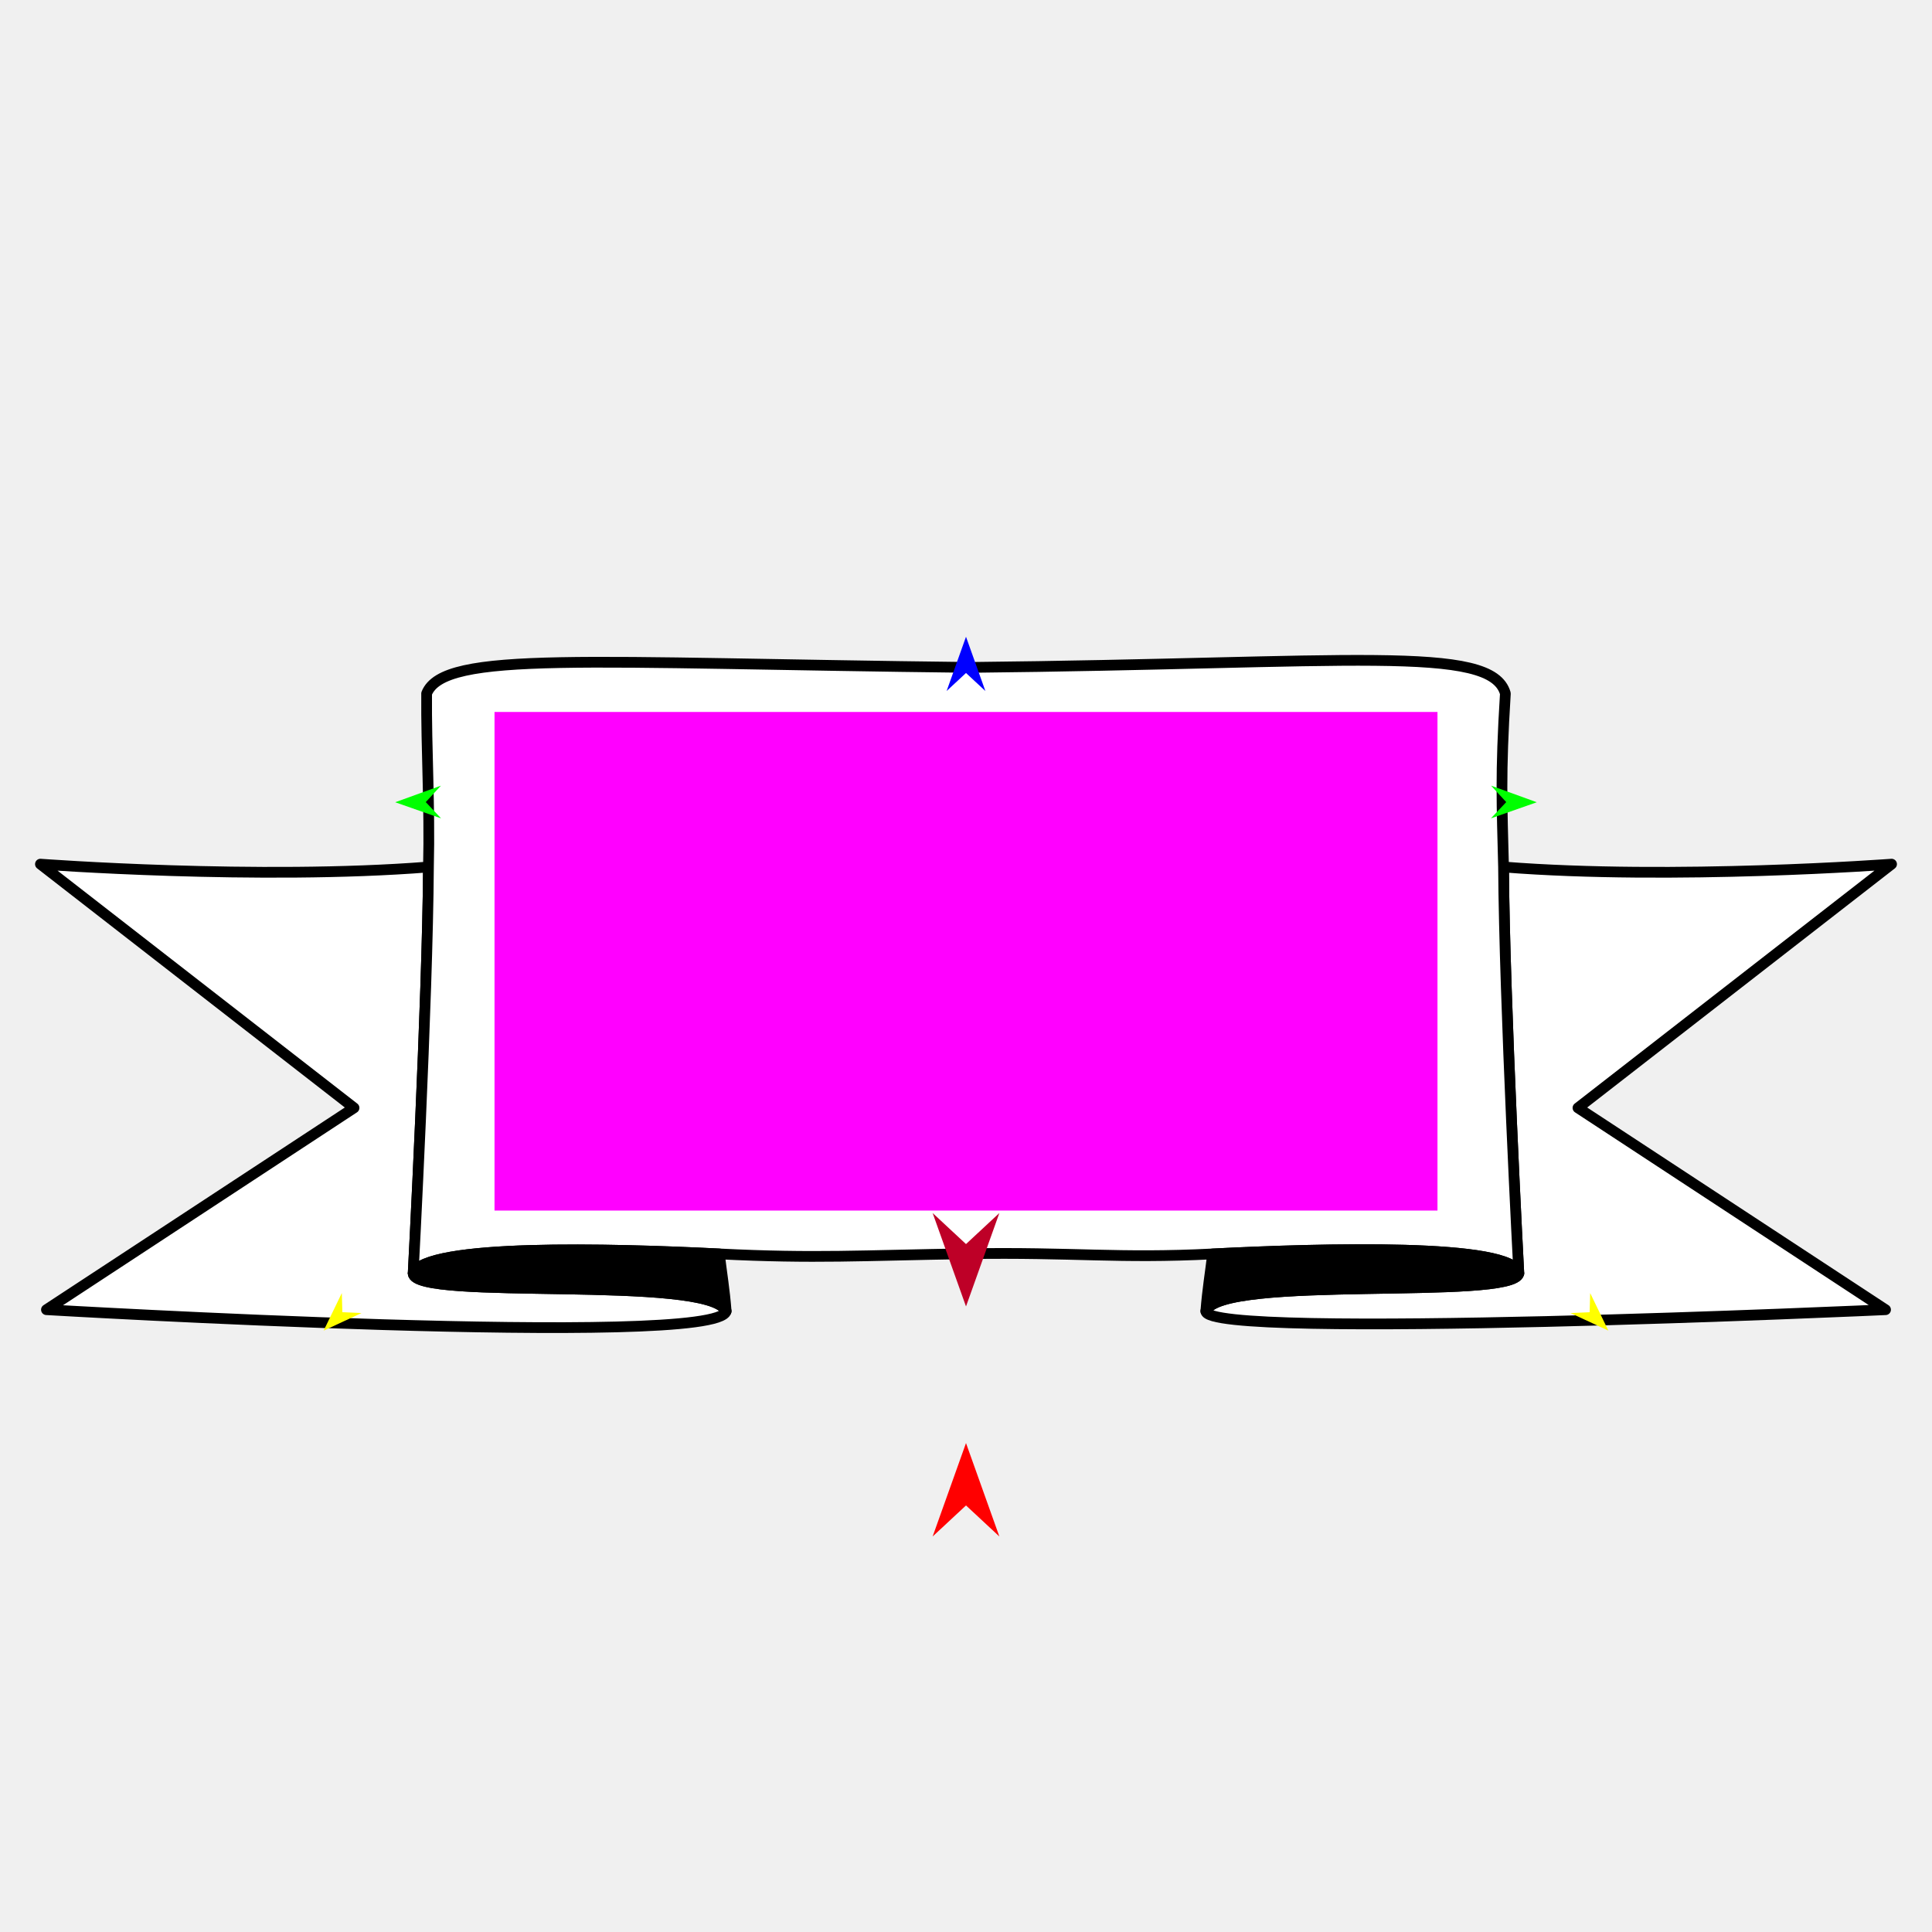
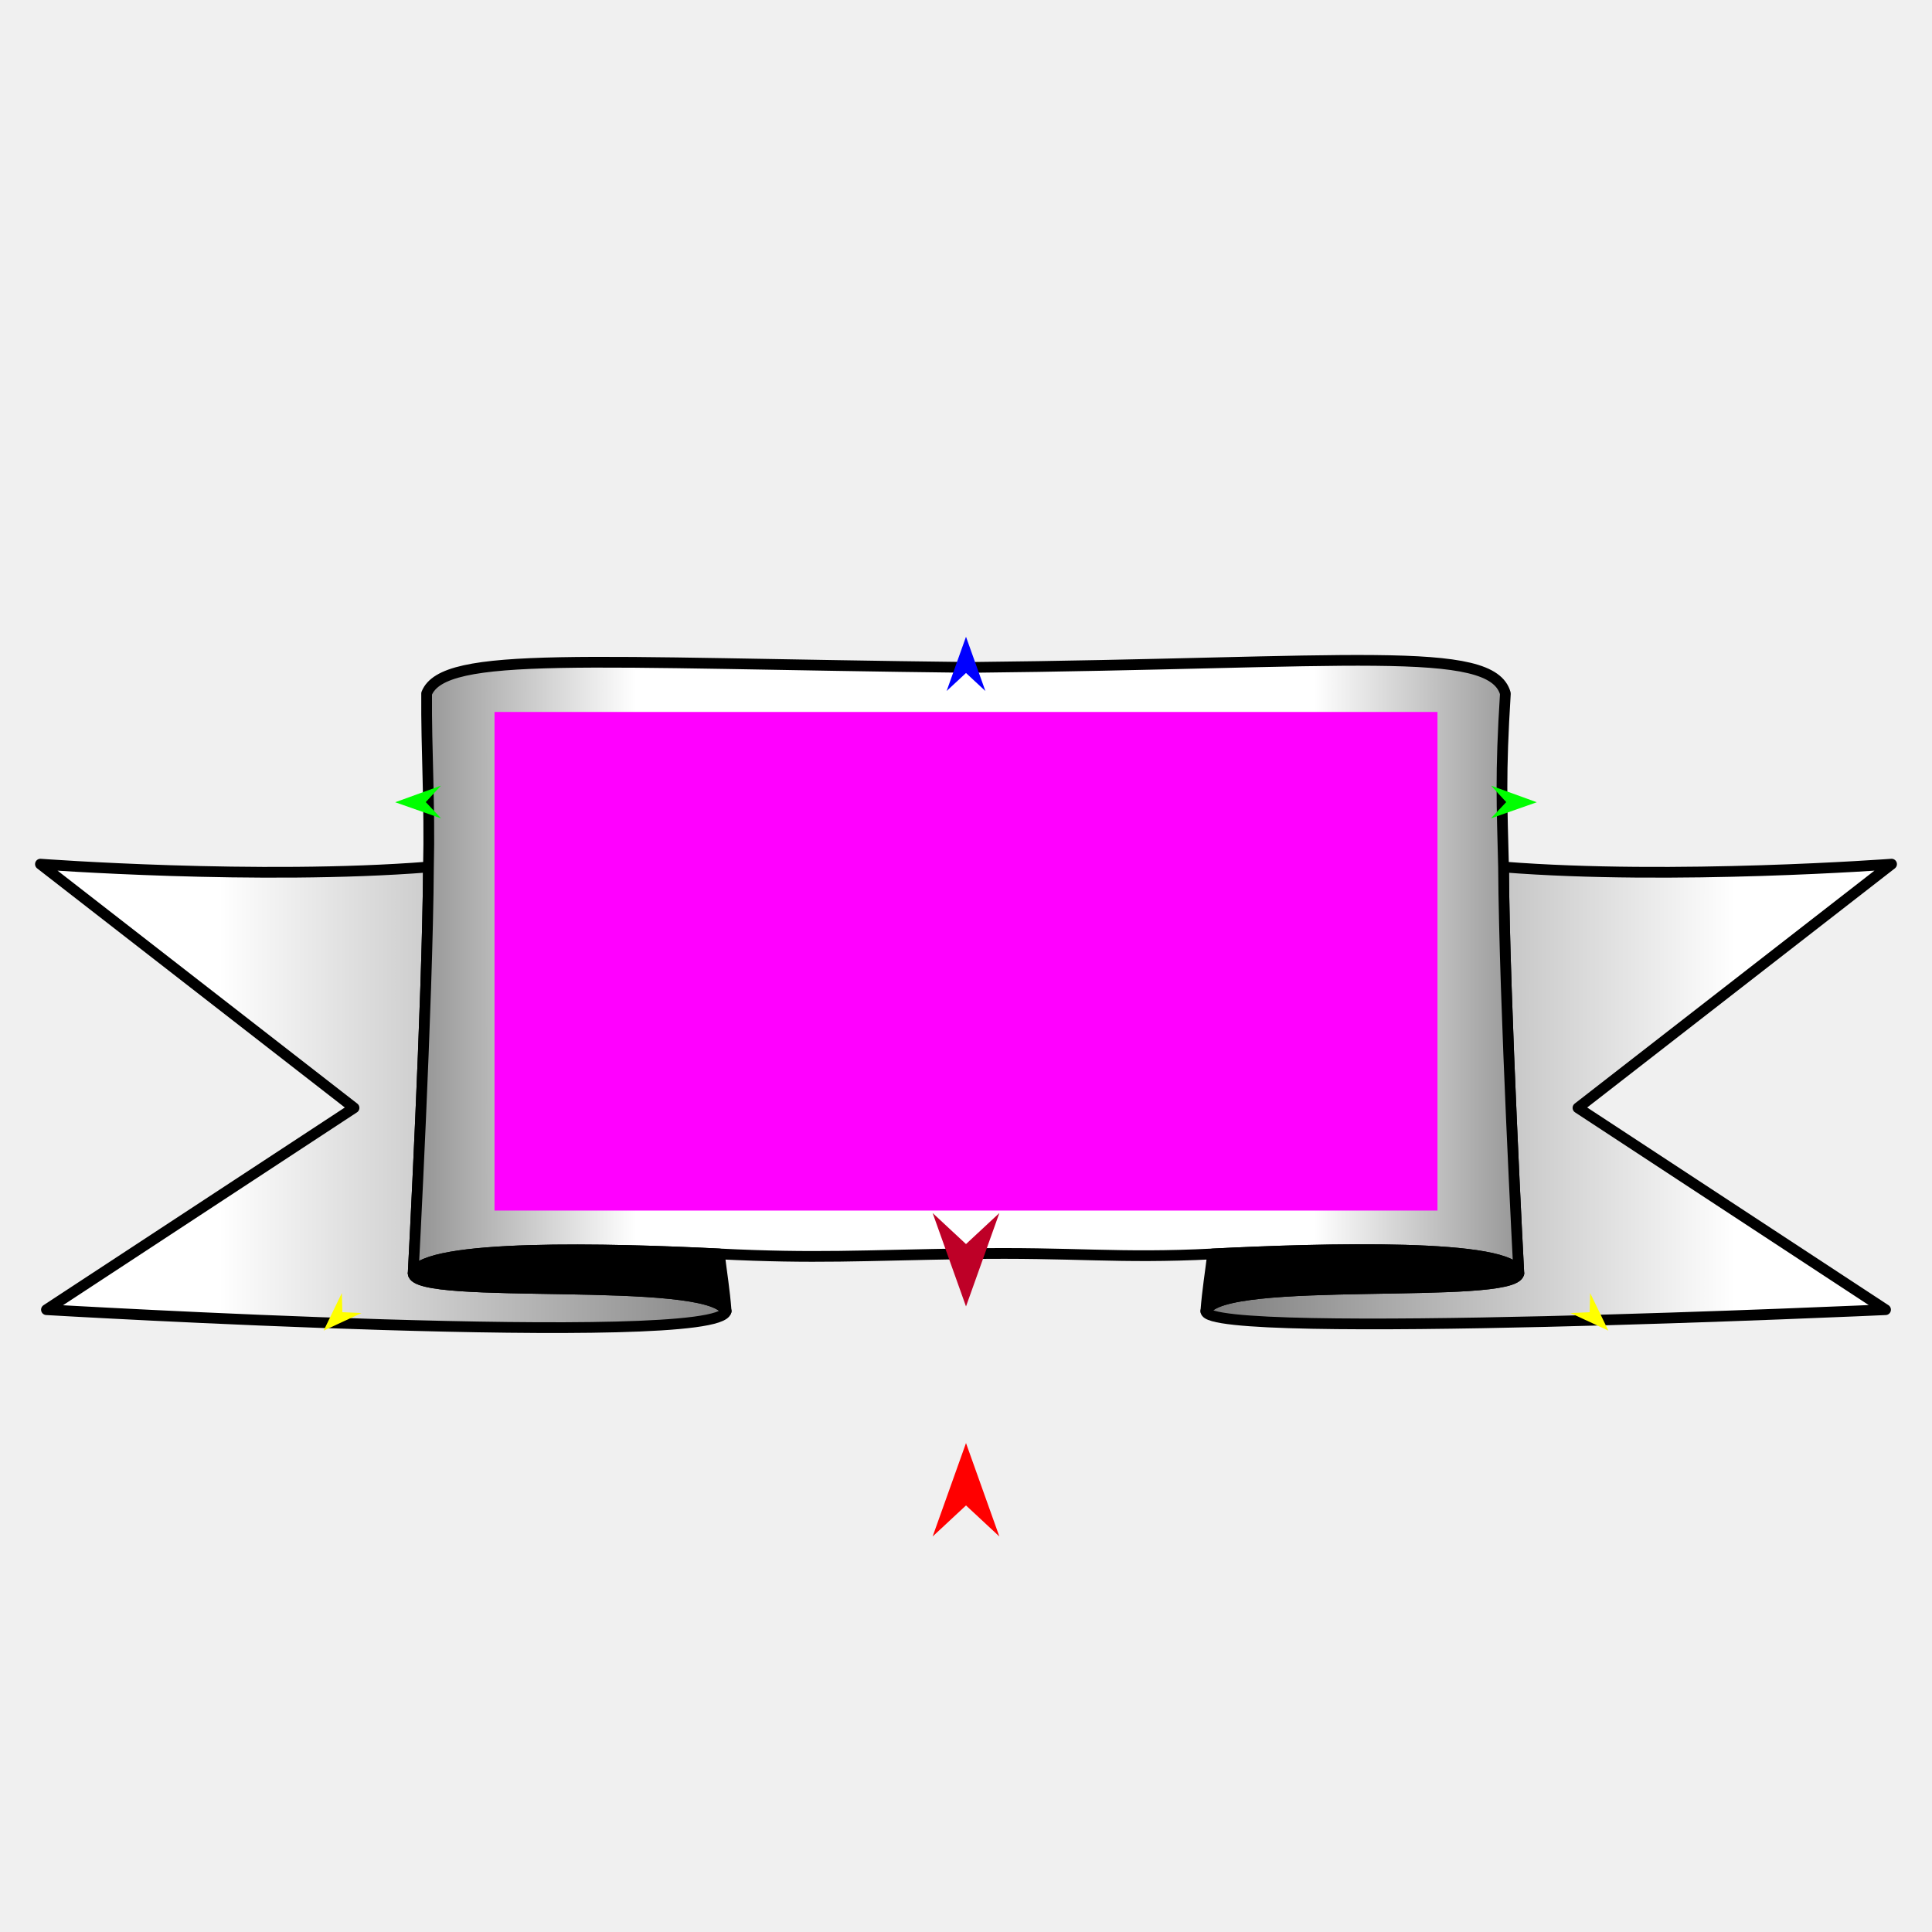
<svg xmlns="http://www.w3.org/2000/svg" version="1.1" id="Frame_0" width="720px" height="720px">
  <g id="banner">
    <g id="banner_2">
-       <path fill="#ffffff" fill-rule="evenodd" stroke="#000000" stroke-width="4" stroke-linejoin="round" d="M 449.383 488.619 C 454.881 474.810 563.688 484.749 566.022 474.569 C 566.022 474.569 566.022 474.569 566.022 474.569 C 566.022 474.569 566.022 474.569 566.022 474.569 C 566.021 474.554 560.635 373.051 560.326 323.105 C 623.666 328.109 704.917 322.039 704.932 322.039 C 704.920 322.048 588.074 412.860 588.062 412.869 C 588.074 412.876 702.681 488.077 702.692 488.085 C 702.667 488.085 449.086 499.661 449.383 488.619 Z" />
-       <path fill="#ffffff" fill-rule="evenodd" stroke="#000000" stroke-width="4" stroke-linejoin="round" d="M 153.979 474.569 C 153.979 474.554 159.366 373.051 159.674 323.105 C 96.334 328.109 15.083 322.039 15.068 322.039 C 15.080 322.048 131.926 412.859 131.938 412.868 C 131.927 412.876 17.320 488.077 17.308 488.085 C 17.334 488.085 267.529 502.768 270.617 488.619 C 264.204 474.890 154.482 484.909 153.979 474.569 C 153.979 474.569 153.979 474.569 153.979 474.569 C 153.979 474.569 153.979 474.569 153.979 474.569 Z" />
+       <linearGradient id="4077CAD8-5260-4682-8C93-030F4898BB73_0" x1="77.20%" y1="66.78%" x2="-74.13%" y2="66.78%">
+         <stop offset="0.00%" style="stop-color:rgb(255,255,255);stop-opacity:1.00" />
+         <stop offset="100.00%" style="stop-color:rgb(0,0,0);stop-opacity:1.00" />
+       </linearGradient>
+       <path fill="url(#4077CAD8-5260-4682-8C93-030F4898BB73_0)" fill-rule="evenodd" stroke="#000000" stroke-width="4" stroke-linejoin="round" d="M 449.383 488.619 C 454.881 474.810 563.688 484.749 566.022 474.569 C 566.022 474.569 566.022 474.569 566.022 474.569 C 566.022 474.569 566.022 474.569 566.022 474.569 C 566.021 474.554 560.635 373.051 560.326 323.105 C 623.666 328.109 704.917 322.039 704.932 322.039 C 704.920 322.048 588.074 412.860 588.062 412.869 C 588.074 412.876 702.681 488.077 702.692 488.085 C 702.667 488.085 449.086 499.661 449.383 488.619 Z" />
+       <linearGradient id="4077CAD8-5260-4682-8C93-030F4898BB73_1" x1="25.95%" y1="54.69%" x2="180.77%" y2="54.69%">
+         <stop offset="0.00%" style="stop-color:rgb(255,255,255);stop-opacity:1.00" />
+         <stop offset="100.00%" style="stop-color:rgb(0,0,0);stop-opacity:1.00" />
+       </linearGradient>
+       <path fill="url(#4077CAD8-5260-4682-8C93-030F4898BB73_1)" fill-rule="evenodd" stroke="#000000" stroke-width="4" stroke-linejoin="round" d="M 153.979 474.569 C 153.979 474.554 159.366 373.051 159.674 323.105 C 96.334 328.109 15.083 322.039 15.068 322.039 C 15.080 322.048 131.926 412.859 131.938 412.868 C 131.927 412.876 17.320 488.077 17.308 488.085 C 17.334 488.085 267.529 502.768 270.617 488.619 C 264.204 474.890 154.482 484.909 153.979 474.569 C 153.979 474.569 153.979 474.569 153.979 474.569 C 153.979 474.569 153.979 474.569 153.979 474.569 Z" />
+       <linearGradient id="4077CAD8-5260-4682-8C93-030F4898BB73_2" x1="-27.08%" y1="62.11%" x2="126.90%" y2="62.11%">
+         <stop offset="0.00%" style="stop-color:rgb(0,0,0);stop-opacity:1.00" />
+         <stop offset="30.59%" style="stop-color:rgb(255,255,255);stop-opacity:1.00" />
+         <stop offset="70.59%" style="stop-color:rgb(255,255,255);stop-opacity:1.00" />
+         <stop offset="100.00%" style="stop-color:rgb(0,0,0);stop-opacity:1.00" />
+       </linearGradient>
      <path fill="none" stroke="#ffffff" stroke-width="1" stroke-linecap="butt" stroke-linejoin="round" d="M 560.326 323.105 C 560.635 373.051 566.021 474.554 566.022 474.569 " />
      <path fill="none" stroke="#ffffff" stroke-width="1" stroke-linecap="butt" stroke-linejoin="round" d="M 153.979 474.569 C 153.979 474.554 159.366 373.051 159.674 323.105 " />
      <path fill="none" stroke="#ffffff" stroke-width="1" stroke-linecap="butt" stroke-linejoin="round" d="M 153.979 474.569 C 153.979 474.569 153.979 474.569 153.979 474.569 " />
      <path fill="none" stroke="#ffffff" stroke-width="1" stroke-linecap="butt" stroke-linejoin="round" d="M 153.979 474.569 C 153.979 474.569 153.979 474.569 153.979 474.569 " />
      <path fill="none" stroke="#ffffff" stroke-width="1" stroke-linecap="butt" stroke-linejoin="round" d="M 566.022 474.569 C 566.022 474.569 566.022 474.569 566.022 474.569 " />
      <path fill="none" stroke="#ffffff" stroke-width="1" stroke-linecap="butt" stroke-linejoin="round" d="M 566.022 474.569 C 566.022 474.569 566.022 474.569 566.022 474.569 " />
-       <path fill="#ffffff" fill-rule="evenodd" stroke="#000000" stroke-width="4" stroke-linejoin="round" d="M 560.326 323.105 C 560.635 373.051 566.021 474.554 566.022 474.569 C 564.036 463.222 492.639 465.247 451.911 467.303 C 416.488 469.092 400.430 466.588 360.518 467.226 C 320.949 467.858 303.913 469.079 268.089 467.303 C 227.360 465.284 158.685 463.467 153.979 474.569 C 153.979 474.554 159.366 373.051 159.674 323.105 C 160.244 299.833 158.824 279.546 158.992 258.450 C 165.435 242.321 218.002 247.102 361.304 248.726 C 502.890 247.282 555.836 239.979 561.009 258.451 C 559.104 288.930 559.756 299.833 560.326 323.105 M 153.979 474.569 C 153.979 474.569 153.979 474.569 153.979 474.569 C 153.979 474.569 153.979 474.569 153.979 474.569 M 566.022 474.569 C 566.022 474.569 566.022 474.569 566.022 474.569 C 566.022 474.569 566.022 474.569 566.022 474.569 Z" />
+       <path fill="url(#4077CAD8-5260-4682-8C93-030F4898BB73_2)" fill-rule="evenodd" stroke="#000000" stroke-width="4" stroke-linejoin="round" d="M 560.326 323.105 C 560.635 373.051 566.021 474.554 566.022 474.569 C 564.036 463.222 492.639 465.247 451.911 467.303 C 416.488 469.092 400.430 466.588 360.518 467.226 C 320.949 467.858 303.913 469.079 268.089 467.303 C 227.360 465.284 158.685 463.467 153.979 474.569 C 153.979 474.554 159.366 373.051 159.674 323.105 C 160.244 299.833 158.824 279.546 158.992 258.450 C 165.435 242.321 218.002 247.102 361.304 248.726 C 502.890 247.282 555.836 239.979 561.009 258.451 C 559.104 288.930 559.756 299.833 560.326 323.105 M 153.979 474.569 C 153.979 474.569 153.979 474.569 153.979 474.569 C 153.979 474.569 153.979 474.569 153.979 474.569 M 566.022 474.569 C 566.022 474.569 566.022 474.569 566.022 474.569 C 566.022 474.569 566.022 474.569 566.022 474.569 Z" />
      <path fill="none" stroke="#000000" stroke-width="1" stroke-linecap="butt" stroke-linejoin="round" d="M 268.089 467.303 C 227.360 465.284 158.685 463.467 153.979 474.569 " />
      <path fill="none" stroke="#000000" stroke-width="1" stroke-linecap="butt" stroke-linejoin="round" d="M 153.979 474.569 C 153.979 474.569 153.979 474.569 153.979 474.569 " />
      <path fill="none" stroke="#000000" stroke-width="1" stroke-linecap="butt" stroke-linejoin="round" d="M 153.979 474.569 C 153.979 474.569 153.979 474.569 153.979 474.569 " />
      <path fill="none" stroke="#000000" stroke-width="1" stroke-linecap="butt" stroke-linejoin="round" d="M 153.979 474.569 C 154.482 484.909 264.204 474.890 270.617 488.619 " />
      <path fill="#000000" fill-rule="evenodd" stroke="#000000" stroke-width="4" stroke-linejoin="round" d="M 268.089 467.303 C 227.360 465.284 158.685 463.467 153.979 474.569 C 153.979 474.569 153.979 474.569 153.979 474.569 C 153.979 474.569 153.979 474.569 153.979 474.569 C 154.482 484.909 264.204 474.890 270.617 488.619 C 270.006 480.647 268.944 474.510 268.089 467.303 Z" />
      <path fill="none" stroke="#000000" stroke-width="1" stroke-linecap="butt" stroke-linejoin="round" d="M 566.022 474.569 C 564.036 463.222 492.639 465.247 451.911 467.303 " />
      <path fill="none" stroke="#000000" stroke-width="1" stroke-linecap="butt" stroke-linejoin="round" d="M 449.383 488.619 C 454.881 474.810 563.688 484.749 566.022 474.569 " />
      <path fill="none" stroke="#000000" stroke-width="1" stroke-linecap="butt" stroke-linejoin="round" d="M 566.022 474.569 C 566.022 474.569 566.022 474.569 566.022 474.569 " />
      <path fill="none" stroke="#000000" stroke-width="1" stroke-linecap="butt" stroke-linejoin="round" d="M 566.022 474.569 C 566.022 474.569 566.022 474.569 566.022 474.569 " />
      <path fill="#000000" fill-rule="evenodd" stroke="#000000" stroke-width="4" stroke-linejoin="round" d="M 566.022 474.569 C 564.036 463.222 492.639 465.247 451.911 467.303 C 451.056 474.510 449.994 480.647 449.383 488.619 C 454.881 474.810 563.688 484.749 566.022 474.569 C 566.022 474.569 566.022 474.569 566.022 474.569 C 566.022 474.569 566.022 474.569 566.022 474.569 Z" />
    </g>
    <g id="specs_2">
      <path fill="#ff00ff" fill-rule="evenodd" stroke="none" d="M 184.293 451.135 C 184.328 451.135 535.672 451.135 535.707 451.135 C 535.707 451.116 535.707 265.352 535.707 265.333 C 535.672 265.333 184.328 265.333 184.293 265.333 C 184.293 265.352 184.293 451.116 184.293 451.135 Z" />
      <path fill="#ff0000" fill-rule="evenodd" stroke="none" d="M 360.000 537.788 C 360.001 537.792 372.432 572.598 372.433 572.601 C 372.432 572.600 360.001 561.034 360.000 561.033 C 359.999 561.034 347.568 572.600 347.567 572.601 C 347.568 572.598 359.999 537.792 360.000 537.788 Z" />
      <path fill="#0000ff" fill-rule="evenodd" stroke="none" d="M 360.000 237.299 C 360.001 237.301 367.221 257.519 367.222 257.521 C 367.221 257.521 360.001 250.802 360.000 250.802 C 359.999 250.802 352.779 257.521 352.778 257.521 C 352.779 257.519 359.999 237.301 360.000 237.299 Z" />
      <path fill="#ffff00" fill-rule="evenodd" stroke="none" d="M 599.383 495.879 C 599.382 495.878 592.612 481.885 592.612 481.883 C 592.612 481.884 592.414 489.023 592.414 489.023 C 592.413 489.023 585.279 489.339 585.278 489.339 C 585.279 489.340 599.382 495.878 599.383 495.879 Z" />
-       <path fill="#00ff00" fill-rule="evenodd" stroke="none" d="M 572.714 298.974 C 572.712 298.973 555.692 292.797 555.691 292.797 C 555.691 292.797 561.326 298.916 561.327 298.917 C 561.326 298.917 555.630 304.978 555.629 304.978 C 555.631 304.978 572.712 298.975 572.714 298.974 Z" />
-       <path fill="#be0027" fill-rule="evenodd" stroke="none" d="M 360.000 486.874 C 360.001 486.870 372.432 452.064 372.433 452.060 C 372.432 452.062 360.001 463.627 360.000 463.629 C 359.999 463.627 347.568 452.062 347.567 452.060 C 347.568 452.064 359.999 486.870 360.000 486.874 Z" />
+       <path fill="#00ff00" fill-rule="evenodd" stroke="none" d="M 572.714 298.974 C 572.712 298.973 555.692 292.798 555.691 292.797 C 555.691 292.798 561.326 298.916 561.327 298.917 C 561.326 298.917 555.630 304.978 555.629 304.978 C 555.631 304.978 572.712 298.975 572.714 298.974 Z" />
+       <path fill="#be0027" fill-rule="evenodd" stroke="none" d="M 360.000 486.874 C 360.001 486.870 372.432 452.064 372.433 452.060 C 372.432 452.061 360.001 463.627 360.000 463.629 C 359.999 463.627 347.568 452.061 347.567 452.060 C 347.568 452.064 359.999 486.870 360.000 486.874 Z" />
      <path fill="#ffff00" fill-rule="evenodd" stroke="none" d="M 120.617 495.879 C 120.618 495.878 127.388 481.885 127.388 481.883 C 127.388 481.884 127.587 489.022 127.587 489.023 C 127.588 489.023 134.722 489.339 134.723 489.339 C 134.721 489.340 120.619 495.878 120.617 495.879 Z" />
-       <path fill="#00ff00" fill-rule="evenodd" stroke="none" d="M 147.286 298.974 C 147.288 298.973 164.308 292.797 164.309 292.797 C 164.309 292.797 158.674 298.916 158.673 298.917 C 158.674 298.917 164.370 304.977 164.371 304.978 C 164.369 304.977 147.288 298.974 147.286 298.974 Z" />
+       <path fill="#00ff00" fill-rule="evenodd" stroke="none" d="M 147.286 298.974 C 147.288 298.973 164.308 292.798 164.309 292.797 C 164.309 292.798 158.674 298.916 158.673 298.917 C 158.674 298.917 164.370 304.977 164.371 304.978 C 164.369 304.977 147.288 298.974 147.286 298.974 Z" />
    </g>
  </g>
</svg>
